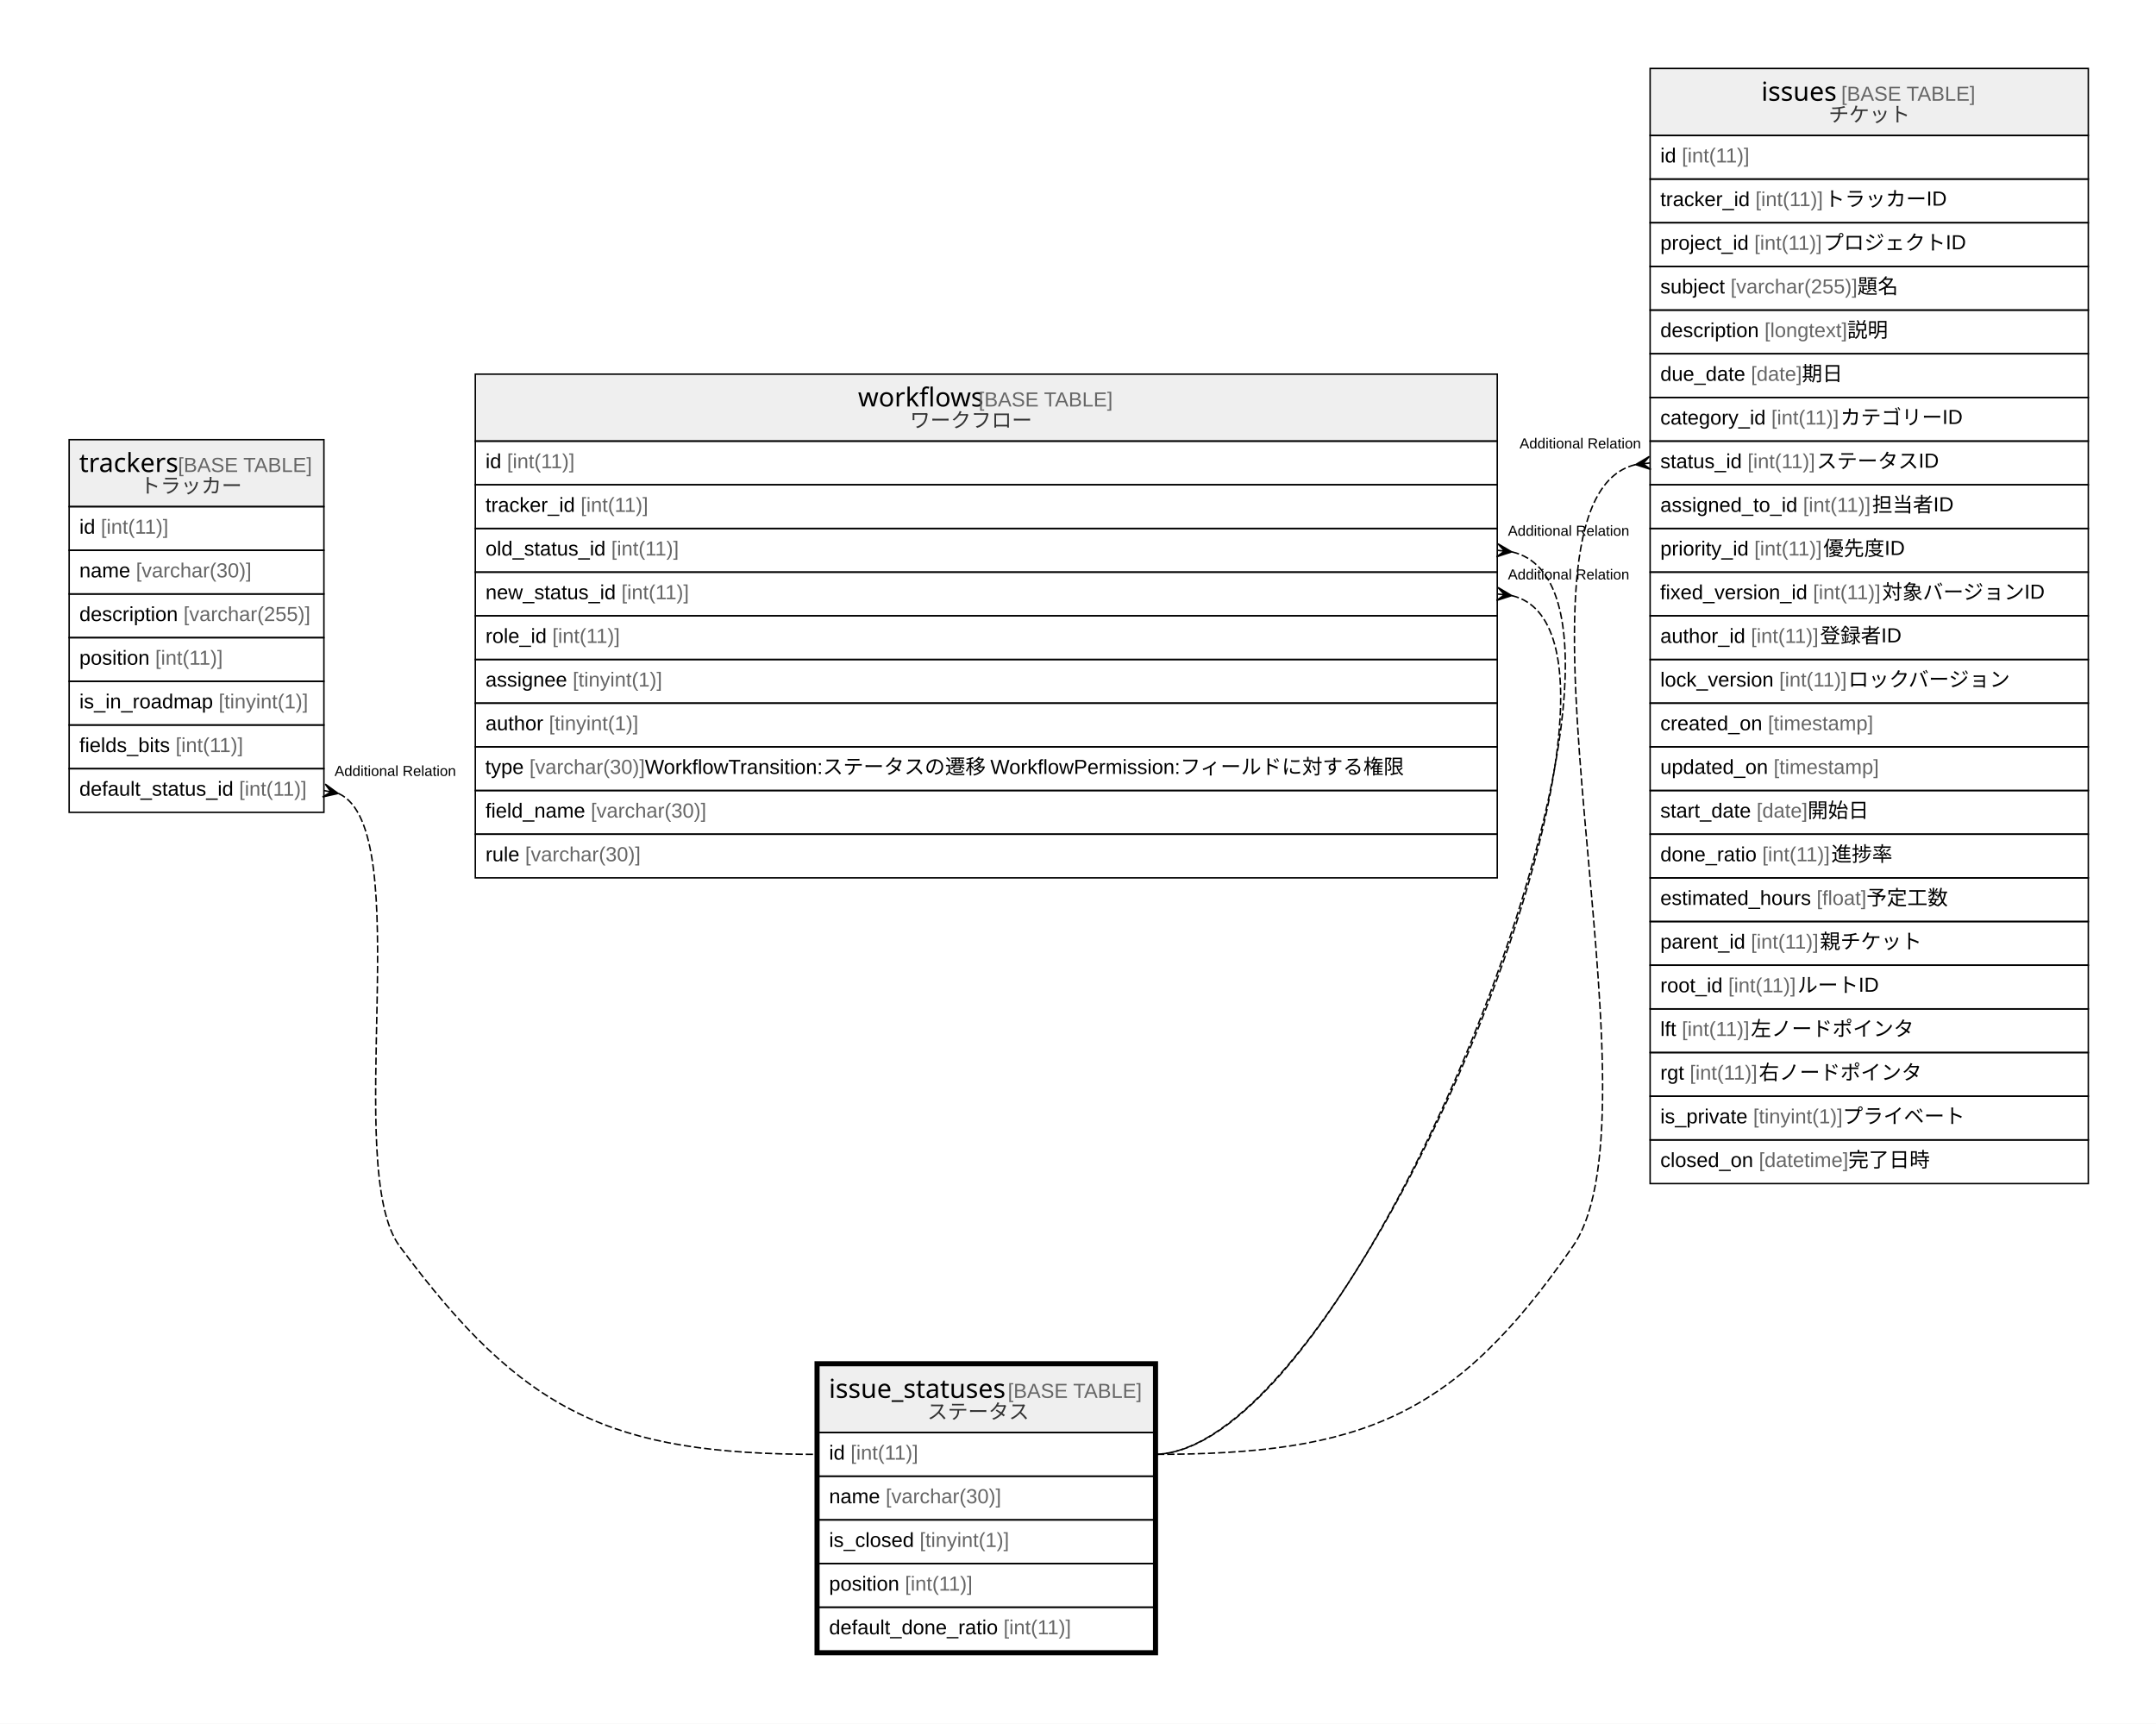
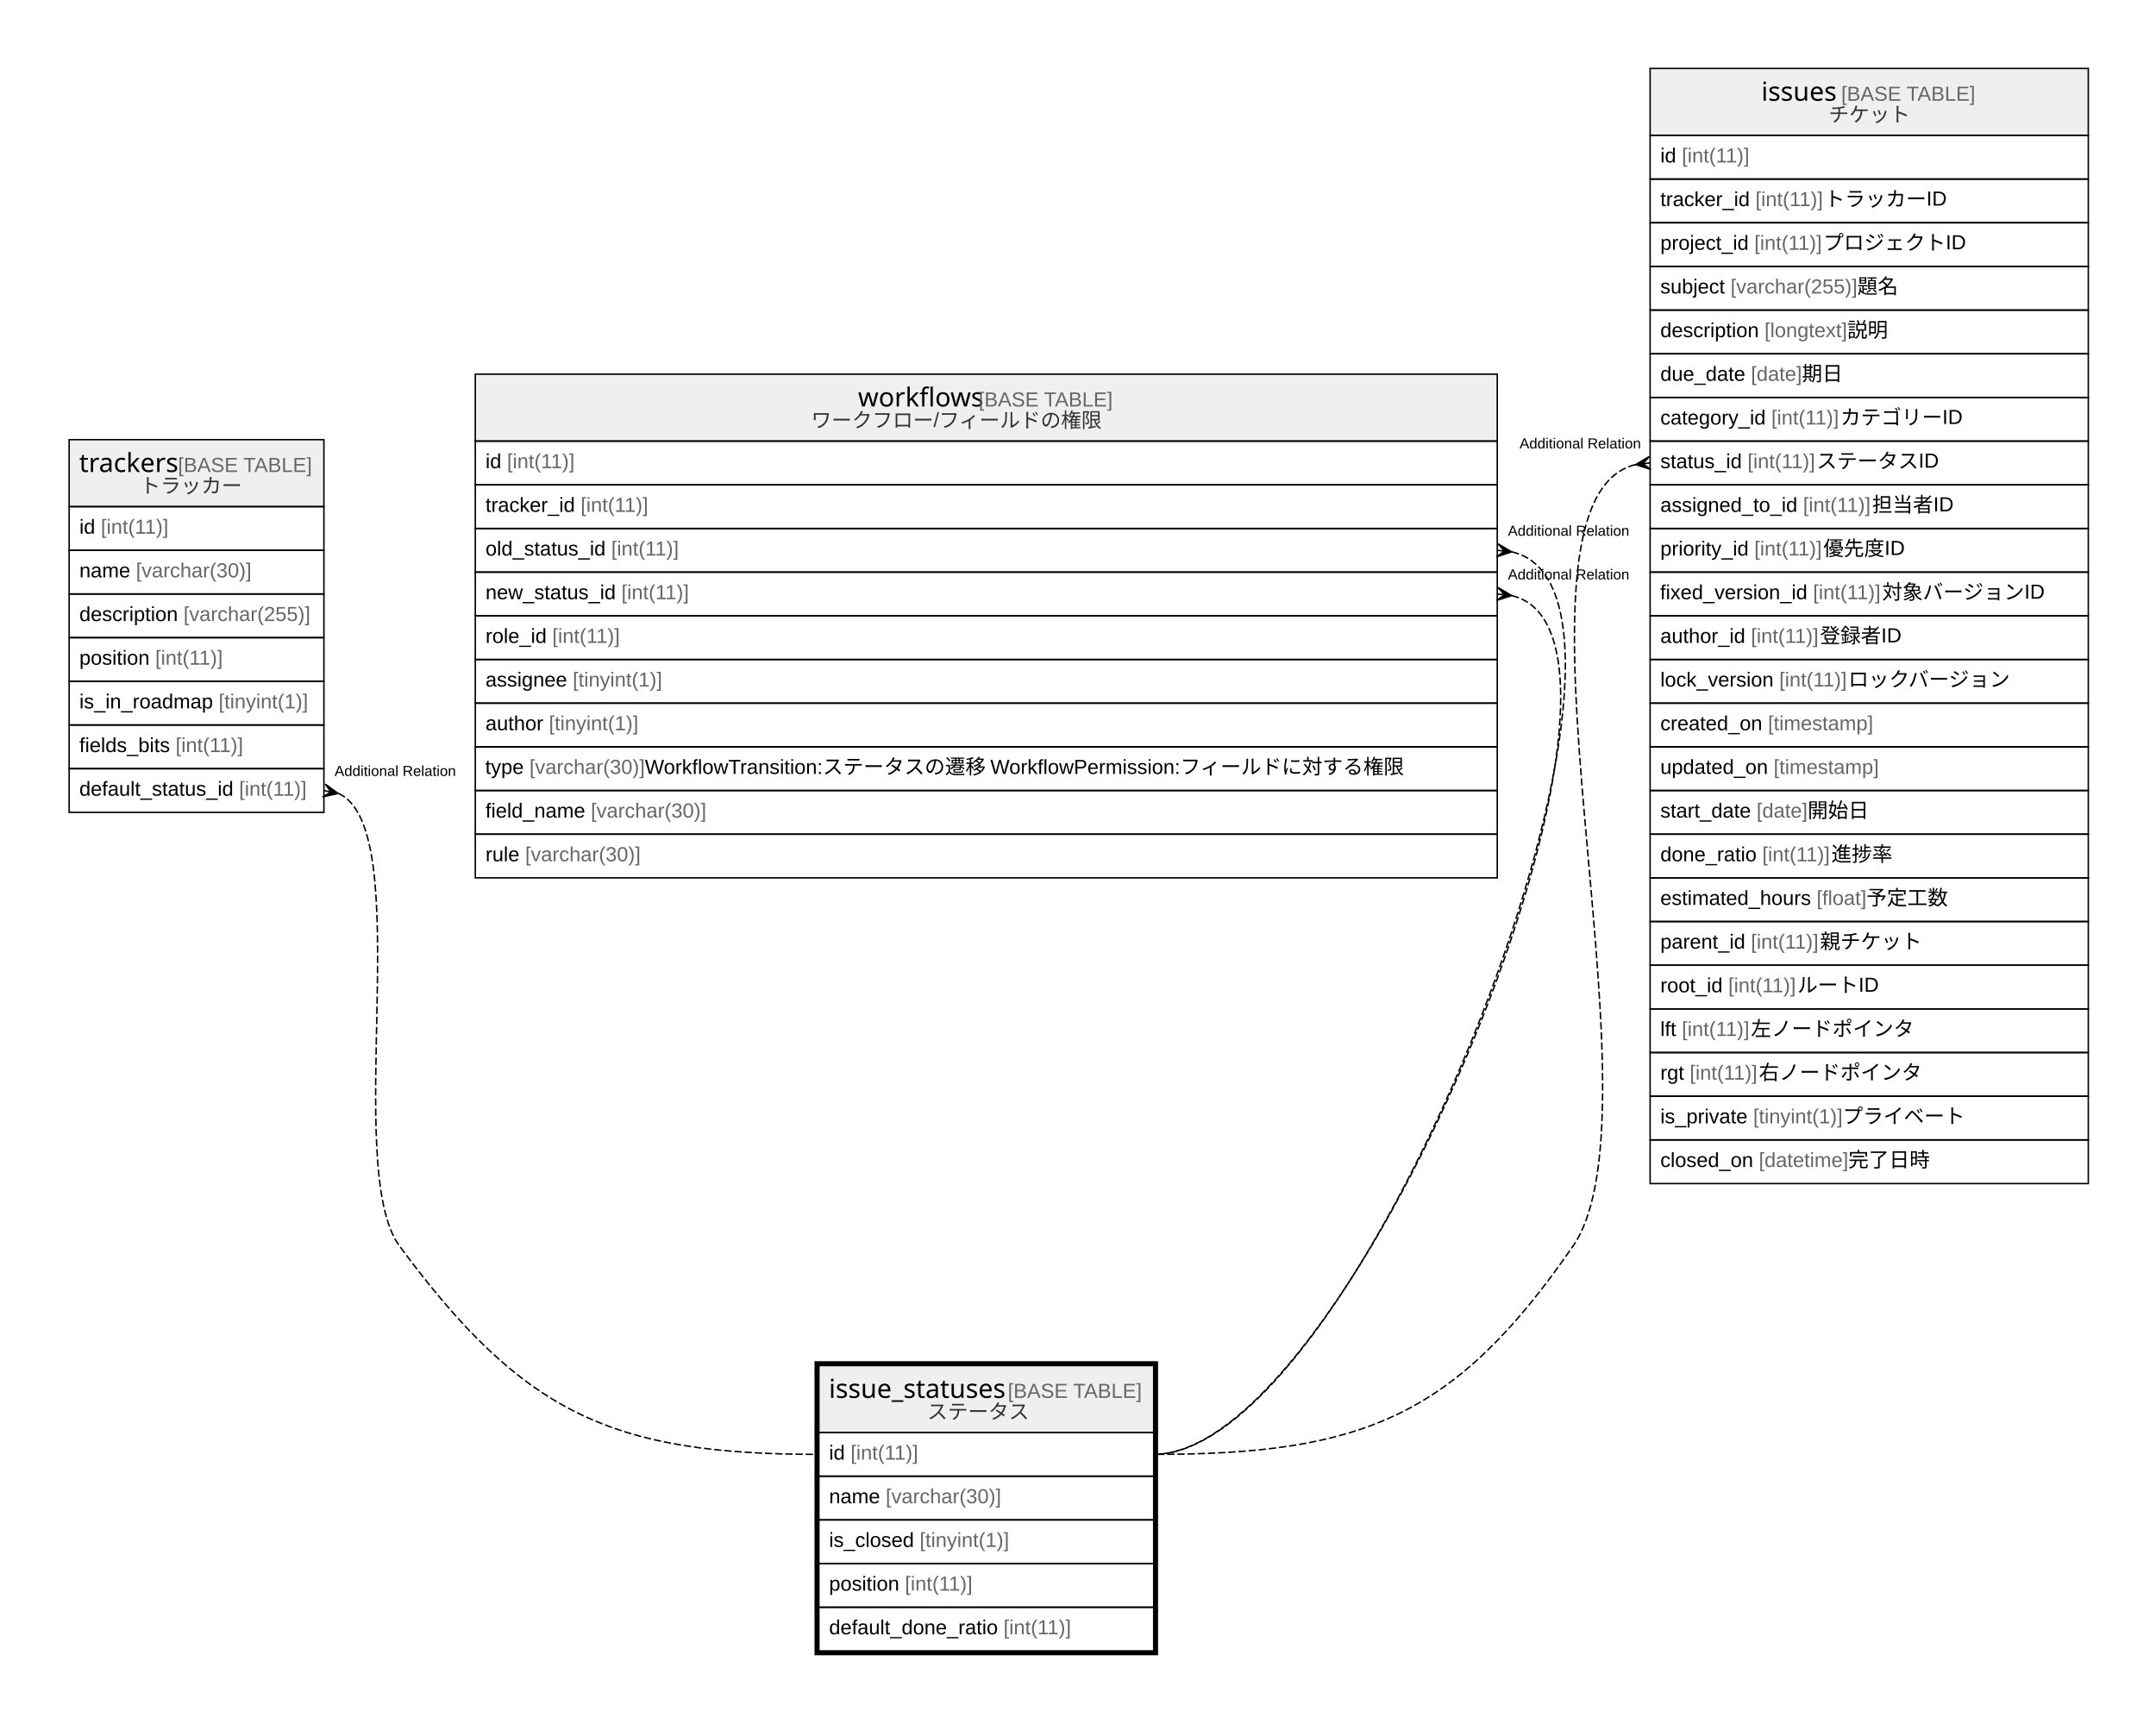
<svg xmlns="http://www.w3.org/2000/svg" width="1481pt" height="1184pt" viewBox="0.00 0.00 1481.00 1184.00">
  <g id="graph0" class="graph" transform="scale(1 1) rotate(0) translate(4 1180)">
    <polygon fill="#ffffff" stroke="transparent" points="-4,4 -4,-1180 1477,-1180 1477,4 -4,4" />
    <g id="node1" class="node">
      <polygon fill="#efefef" stroke="transparent" points="558.5,-196 558.5,-242 788.5,-242 788.5,-196 558.5,-196" />
      <polygon fill="none" stroke="#000000" points="558.5,-196 558.5,-242 788.5,-242 788.5,-196 558.5,-196" />
      <text text-anchor="start" x="565.355" y="-219.8" font-family="Arial Bold" font-size="18.00" fill="#000000">issue_statuses</text>
      <text text-anchor="start" x="684.391" y="-219.8" font-family="Arial" font-size="14.00" fill="#000000"> </text>
      <text text-anchor="start" x="688.282" y="-219.8" font-family="Arial" font-size="14.00" fill="#666666">[BASE TABLE]</text>
      <text text-anchor="start" x="632.945" y="-205.4" font-family="Arial" font-size="14.00" fill="#333333">ステータス</text>
      <polygon fill="none" stroke="#000000" points="558.5,-166 558.5,-196 788.5,-196 788.5,-166 558.5,-166" />
      <text text-anchor="start" x="565.5" y="-177.4" font-family="Arial" font-size="14.00" fill="#000000">id </text>
      <text text-anchor="start" x="580.28" y="-177.4" font-family="Arial" font-size="14.00" fill="#666666">[int(11)]</text>
      <polygon fill="none" stroke="#000000" points="558.5,-136 558.5,-166 788.5,-166 788.5,-136 558.5,-136" />
      <text text-anchor="start" x="565.5" y="-147.4" font-family="Arial" font-size="14.00" fill="#000000">name </text>
      <text text-anchor="start" x="604.399" y="-147.4" font-family="Arial" font-size="14.00" fill="#666666">[varchar(30)]</text>
      <polygon fill="none" stroke="#000000" points="558.5,-106 558.5,-136 788.5,-136 788.5,-106 558.5,-106" />
      <text text-anchor="start" x="565.5" y="-117.4" font-family="Arial" font-size="14.00" fill="#000000">is_closed </text>
      <text text-anchor="start" x="627.734" y="-117.4" font-family="Arial" font-size="14.00" fill="#666666">[tinyint(1)]</text>
      <polygon fill="none" stroke="#000000" points="558.5,-76 558.5,-106 788.5,-106 788.5,-76 558.5,-76" />
      <text text-anchor="start" x="565.5" y="-87.4" font-family="Arial" font-size="14.00" fill="#000000">position </text>
      <text text-anchor="start" x="617.625" y="-87.4" font-family="Arial" font-size="14.00" fill="#666666">[int(11)]</text>
      <polygon fill="none" stroke="#000000" points="558.5,-46 558.5,-76 788.5,-76 788.5,-46 558.5,-46" />
      <text text-anchor="start" x="565.5" y="-57.4" font-family="Arial" font-size="14.00" fill="#000000">default_done_ratio </text>
      <text text-anchor="start" x="685.327" y="-57.4" font-family="Arial" font-size="14.00" fill="#666666">[int(11)]</text>
      <polygon fill="none" stroke="#000000" stroke-width="3" points="557,-44.5 557,-243.5 790,-243.5 790,-44.5 557,-44.5" />
    </g>
    <g id="node2" class="node">
      <polygon fill="#efefef" stroke="transparent" points="43.5,-832 43.5,-878 218.5,-878 218.5,-832 43.5,-832" />
      <polygon fill="none" stroke="#000000" points="43.5,-832 43.5,-878 218.5,-878 218.5,-832 43.5,-832" />
      <text text-anchor="start" x="50.374" y="-855.8" font-family="Arial Bold" font-size="18.00" fill="#000000">trackers</text>
      <text text-anchor="start" x="114.373" y="-855.8" font-family="Arial" font-size="14.00" fill="#000000"> </text>
      <text text-anchor="start" x="118.263" y="-855.8" font-family="Arial" font-size="14.00" fill="#666666">[BASE TABLE]</text>
      <text text-anchor="start" x="92.209" y="-841.4" font-family="Arial" font-size="14.00" fill="#333333">トラッカー</text>
      <polygon fill="none" stroke="#000000" points="43.5,-802 43.5,-832 218.5,-832 218.5,-802 43.5,-802" />
      <text text-anchor="start" x="50.5" y="-813.4" font-family="Arial" font-size="14.00" fill="#000000">id </text>
      <text text-anchor="start" x="65.28" y="-813.4" font-family="Arial" font-size="14.00" fill="#666666">[int(11)]</text>
      <polygon fill="none" stroke="#000000" points="43.5,-772 43.5,-802 218.5,-802 218.5,-772 43.5,-772" />
      <text text-anchor="start" x="50.5" y="-783.4" font-family="Arial" font-size="14.00" fill="#000000">name </text>
      <text text-anchor="start" x="89.399" y="-783.4" font-family="Arial" font-size="14.00" fill="#666666">[varchar(30)]</text>
      <polygon fill="none" stroke="#000000" points="43.5,-742 43.5,-772 218.5,-772 218.5,-742 43.5,-742" />
      <text text-anchor="start" x="50.5" y="-753.4" font-family="Arial" font-size="14.00" fill="#000000">description </text>
      <text text-anchor="start" x="122.068" y="-753.4" font-family="Arial" font-size="14.00" fill="#666666">[varchar(255)]</text>
      <polygon fill="none" stroke="#000000" points="43.5,-712 43.5,-742 218.5,-742 218.5,-712 43.5,-712" />
      <text text-anchor="start" x="50.5" y="-723.4" font-family="Arial" font-size="14.00" fill="#000000">position </text>
      <text text-anchor="start" x="102.625" y="-723.4" font-family="Arial" font-size="14.00" fill="#666666">[int(11)]</text>
      <polygon fill="none" stroke="#000000" points="43.5,-682 43.5,-712 218.5,-712 218.5,-682 43.5,-682" />
      <text text-anchor="start" x="50.5" y="-693.4" font-family="Arial" font-size="14.00" fill="#000000">is_in_roadmap </text>
      <text text-anchor="start" x="146.186" y="-693.4" font-family="Arial" font-size="14.00" fill="#666666">[tinyint(1)]</text>
      <polygon fill="none" stroke="#000000" points="43.5,-652 43.5,-682 218.5,-682 218.5,-652 43.5,-652" />
      <text text-anchor="start" x="50.5" y="-663.4" font-family="Arial" font-size="14.00" fill="#000000">fields_bits </text>
      <text text-anchor="start" x="116.622" y="-663.4" font-family="Arial" font-size="14.00" fill="#666666">[int(11)]</text>
      <polygon fill="none" stroke="#000000" points="43.5,-622 43.5,-652 218.5,-652 218.5,-622 43.5,-622" />
      <text text-anchor="start" x="50.5" y="-633.4" font-family="Arial" font-size="14.00" fill="#000000">default_status_id </text>
      <text text-anchor="start" x="160.21" y="-633.4" font-family="Arial" font-size="14.00" fill="#666666">[int(11)]</text>
    </g>
    <g id="edge1" class="edge">
      <path fill="none" stroke="#000000" stroke-dasharray="5,2" d="M228.596,-634.928C282.917,-610.52 230.759,-377.681 270.5,-324 355.533,-209.141 415.59,-181 558.5,-181" />
      <polygon fill="#000000" stroke="#000000" points="228.296,-634.99 217.595,-632.592 223.398,-635.995 218.5,-637 218.5,-637 218.5,-637 223.398,-635.995 219.405,-641.408 228.296,-634.99 228.296,-634.99" />
      <text text-anchor="start" x="225.825" y="-647" font-family="Arial" font-size="10.00" fill="#000000">Additional Relation</text>
    </g>
    <g id="node3" class="node">
      <polygon fill="#efefef" stroke="transparent" points="322.5,-877 322.5,-923 1024.5,-923 1024.5,-877 322.5,-877" />
      <polygon fill="none" stroke="#000000" points="322.5,-877 322.5,-923 1024.5,-923 1024.5,-877 322.5,-877" />
      <text text-anchor="start" x="585.378" y="-900.8" font-family="Arial Bold" font-size="18.00" fill="#000000">workflows</text>
      <text text-anchor="start" x="664.368" y="-900.8" font-family="Arial" font-size="14.00" fill="#000000"> </text>
      <text text-anchor="start" x="668.258" y="-900.8" font-family="Arial" font-size="14.00" fill="#666666">[BASE TABLE]</text>
-       <text text-anchor="start" x="621.017" y="-886.4" font-family="Arial" font-size="14.00" fill="#333333">ワークフロー</text>
+       <text text-anchor="start" x="553.182" y="-886.4" font-family="Arial" font-size="14.00" fill="#333333">ワークフロー/フィールドの権限</text>
      <polygon fill="none" stroke="#000000" points="322.5,-847 322.5,-877 1024.5,-877 1024.5,-847 322.5,-847" />
      <text text-anchor="start" x="329.5" y="-858.4" font-family="Arial" font-size="14.00" fill="#000000">id </text>
      <text text-anchor="start" x="344.28" y="-858.4" font-family="Arial" font-size="14.00" fill="#666666">[int(11)]</text>
      <polygon fill="none" stroke="#000000" points="322.5,-817 322.5,-847 1024.5,-847 1024.5,-817 322.5,-817" />
      <text text-anchor="start" x="329.5" y="-828.4" font-family="Arial" font-size="14.00" fill="#000000">tracker_id </text>
      <text text-anchor="start" x="394.839" y="-828.4" font-family="Arial" font-size="14.00" fill="#666666">[int(11)]</text>
      <polygon fill="none" stroke="#000000" points="322.5,-787 322.5,-817 1024.5,-817 1024.5,-787 322.5,-787" />
      <text text-anchor="start" x="329.5" y="-798.4" font-family="Arial" font-size="14.00" fill="#000000">old_status_id </text>
      <text text-anchor="start" x="415.863" y="-798.4" font-family="Arial" font-size="14.00" fill="#666666">[int(11)]</text>
      <polygon fill="none" stroke="#000000" points="322.5,-757 322.5,-787 1024.5,-787 1024.5,-757 322.5,-757" />
      <text text-anchor="start" x="329.5" y="-768.4" font-family="Arial" font-size="14.00" fill="#000000">new_status_id </text>
      <text text-anchor="start" x="422.863" y="-768.4" font-family="Arial" font-size="14.00" fill="#666666">[int(11)]</text>
      <polygon fill="none" stroke="#000000" points="322.5,-727 322.5,-757 1024.5,-757 1024.5,-727 322.5,-727" />
      <text text-anchor="start" x="329.5" y="-738.4" font-family="Arial" font-size="14.00" fill="#000000">role_id </text>
      <text text-anchor="start" x="375.395" y="-738.4" font-family="Arial" font-size="14.00" fill="#666666">[int(11)]</text>
      <polygon fill="none" stroke="#000000" points="322.5,-697 322.5,-727 1024.5,-727 1024.5,-697 322.5,-697" />
      <text text-anchor="start" x="329.5" y="-708.4" font-family="Arial" font-size="14.00" fill="#000000">assignee </text>
      <text text-anchor="start" x="389.41" y="-708.4" font-family="Arial" font-size="14.00" fill="#666666">[tinyint(1)]</text>
      <polygon fill="none" stroke="#000000" points="322.5,-667 322.5,-697 1024.5,-697 1024.5,-667 322.5,-667" />
      <text text-anchor="start" x="329.5" y="-678.4" font-family="Arial" font-size="14.00" fill="#000000">author </text>
      <text text-anchor="start" x="373.072" y="-678.4" font-family="Arial" font-size="14.00" fill="#666666">[tinyint(1)]</text>
      <polygon fill="none" stroke="#000000" points="322.5,-637 322.5,-667 1024.5,-667 1024.5,-637 322.5,-637" />
      <text text-anchor="start" x="329.32" y="-648.4" font-family="Arial" font-size="14.00" fill="#000000">type </text>
      <text text-anchor="start" x="359.667" y="-648.4" font-family="Arial" font-size="14.00" fill="#666666">[varchar(30)]</text>
      <text text-anchor="start" x="439.003" y="-648.4" font-family="Arial" font-size="14.00" fill="#000000"> WorkflowTransition:ステータスの遷移 WorkflowPermission:フィールドに対する権限  </text>
      <polygon fill="none" stroke="#000000" points="322.5,-607 322.5,-637 1024.5,-637 1024.5,-607 322.5,-607" />
      <text text-anchor="start" x="329.5" y="-618.4" font-family="Arial" font-size="14.00" fill="#000000">field_name </text>
      <text text-anchor="start" x="401.851" y="-618.4" font-family="Arial" font-size="14.00" fill="#666666">[varchar(30)]</text>
      <polygon fill="none" stroke="#000000" points="322.5,-577 322.5,-607 1024.5,-607 1024.5,-577 322.5,-577" />
      <text text-anchor="start" x="329.5" y="-588.4" font-family="Arial" font-size="14.00" fill="#000000">rule </text>
      <text text-anchor="start" x="356.723" y="-588.4" font-family="Arial" font-size="14.00" fill="#666666">[varchar(30)]</text>
    </g>
    <g id="edge2" class="edge">
      <path fill="none" stroke="#000000" stroke-dasharray="5,2" d="M1034.634,-800.908C1160.659,-772.048 932.525,-181 788.5,-181" />
      <polygon fill="#000000" stroke="#000000" points="1034.442,-800.928 1024.018,-797.526 1029.471,-801.464 1024.5,-802 1024.5,-802 1024.5,-802 1029.471,-801.464 1024.982,-806.474 1034.442,-800.928 1034.442,-800.928" />
      <text text-anchor="start" x="1031.824" y="-812" font-family="Arial" font-size="10.00" fill="#000000">Additional Relation</text>
    </g>
    <g id="edge3" class="edge">
      <path fill="none" stroke="#000000" stroke-dasharray="5,2" d="M1034.55,-770.876C1153.994,-742.369 926.327,-181 788.5,-181" />
      <polygon fill="#000000" stroke="#000000" points="1034.438,-770.889 1024,-767.528 1029.469,-771.444 1024.5,-772 1024.5,-772 1024.5,-772 1029.469,-771.444 1025,-776.472 1034.438,-770.889 1034.438,-770.889" />
      <text text-anchor="start" x="1031.824" y="-782" font-family="Arial" font-size="10.00" fill="#000000">Additional Relation</text>
    </g>
    <g id="node4" class="node">
      <polygon fill="#efefef" stroke="transparent" points="1129.5,-1087 1129.5,-1133 1430.5,-1133 1430.5,-1087 1129.5,-1087" />
      <polygon fill="none" stroke="#000000" points="1129.5,-1087 1129.5,-1133 1430.5,-1133 1430.5,-1087 1129.5,-1087" />
      <text text-anchor="start" x="1205.87" y="-1110.8" font-family="Arial Bold" font-size="18.00" fill="#000000">issues</text>
      <text text-anchor="start" x="1256.876" y="-1110.8" font-family="Arial" font-size="14.00" fill="#000000"> </text>
      <text text-anchor="start" x="1260.767" y="-1110.8" font-family="Arial" font-size="14.00" fill="#666666">[BASE TABLE]</text>
      <text text-anchor="start" x="1252.134" y="-1096.4" font-family="Arial" font-size="14.00" fill="#333333">チケット</text>
      <polygon fill="none" stroke="#000000" points="1129.5,-1057 1129.5,-1087 1430.5,-1087 1430.5,-1057 1129.5,-1057" />
      <text text-anchor="start" x="1136.5" y="-1068.4" font-family="Arial" font-size="14.00" fill="#000000">id </text>
      <text text-anchor="start" x="1151.28" y="-1068.4" font-family="Arial" font-size="14.00" fill="#666666">[int(11)]</text>
      <polygon fill="none" stroke="#000000" points="1129.5,-1027 1129.5,-1057 1430.5,-1057 1430.5,-1027 1129.5,-1027" />
      <text text-anchor="start" x="1136.5" y="-1038.4" font-family="Arial" font-size="14.00" fill="#000000">tracker_id </text>
      <text text-anchor="start" x="1201.839" y="-1038.4" font-family="Arial" font-size="14.00" fill="#666666">[int(11)]</text>
      <text text-anchor="start" x="1249.287" y="-1038.4" font-family="Arial" font-size="14.00" fill="#000000"> トラッカーID</text>
      <polygon fill="none" stroke="#000000" points="1129.5,-997 1129.5,-1027 1430.5,-1027 1430.5,-997 1129.5,-997" />
      <text text-anchor="start" x="1136.5" y="-1008.4" font-family="Arial" font-size="14.00" fill="#000000">project_id </text>
      <text text-anchor="start" x="1201.068" y="-1008.4" font-family="Arial" font-size="14.00" fill="#666666">[int(11)]</text>
      <text text-anchor="start" x="1248.515" y="-1008.4" font-family="Arial" font-size="14.00" fill="#000000"> プロジェクトID</text>
      <polygon fill="none" stroke="#000000" points="1129.5,-967 1129.5,-997 1430.5,-997 1430.5,-967 1129.5,-967" />
      <text text-anchor="start" x="1136.5" y="-978.4" font-family="Arial" font-size="14.00" fill="#000000">subject </text>
      <text text-anchor="start" x="1184.736" y="-978.4" font-family="Arial" font-size="14.00" fill="#666666">[varchar(255)]</text>
      <text text-anchor="start" x="1271.855" y="-978.4" font-family="Arial" font-size="14.00" fill="#000000"> 題名</text>
      <polygon fill="none" stroke="#000000" points="1129.5,-937 1129.5,-967 1430.5,-967 1430.5,-937 1129.5,-937" />
      <text text-anchor="start" x="1136.5" y="-948.4" font-family="Arial" font-size="14.00" fill="#000000">description </text>
      <text text-anchor="start" x="1208.068" y="-948.4" font-family="Arial" font-size="14.00" fill="#666666">[longtext]</text>
      <text text-anchor="start" x="1264.867" y="-948.4" font-family="Arial" font-size="14.00" fill="#000000"> 説明</text>
      <polygon fill="none" stroke="#000000" points="1129.5,-907 1129.5,-937 1430.5,-937 1430.5,-907 1129.5,-907" />
      <text text-anchor="start" x="1136.5" y="-918.4" font-family="Arial" font-size="14.00" fill="#000000">due_date </text>
      <text text-anchor="start" x="1198.759" y="-918.4" font-family="Arial" font-size="14.00" fill="#666666">[date]</text>
      <text text-anchor="start" x="1233.779" y="-918.4" font-family="Arial" font-size="14.00" fill="#000000"> 期日</text>
      <polygon fill="none" stroke="#000000" points="1129.5,-877 1129.5,-907 1430.5,-907 1430.5,-877 1129.5,-877" />
      <text text-anchor="start" x="1136.5" y="-888.4" font-family="Arial" font-size="14.00" fill="#000000">category_id </text>
      <text text-anchor="start" x="1212.744" y="-888.4" font-family="Arial" font-size="14.00" fill="#666666">[int(11)]</text>
      <text text-anchor="start" x="1260.191" y="-888.4" font-family="Arial" font-size="14.00" fill="#000000"> カテゴリーID</text>
      <polygon fill="none" stroke="#000000" points="1129.5,-847 1129.5,-877 1430.5,-877 1430.5,-847 1129.5,-847" />
      <text text-anchor="start" x="1136.5" y="-858.4" font-family="Arial" font-size="14.00" fill="#000000">status_id </text>
      <text text-anchor="start" x="1196.409" y="-858.4" font-family="Arial" font-size="14.00" fill="#666666">[int(11)]</text>
      <text text-anchor="start" x="1243.856" y="-858.4" font-family="Arial" font-size="14.00" fill="#000000"> ステータスID</text>
      <polygon fill="none" stroke="#000000" points="1129.5,-817 1129.5,-847 1430.5,-847 1430.5,-817 1129.5,-817" />
      <text text-anchor="start" x="1136.5" y="-828.4" font-family="Arial" font-size="14.00" fill="#000000">assigned_to_id </text>
      <text text-anchor="start" x="1234.538" y="-828.4" font-family="Arial" font-size="14.00" fill="#666666">[int(11)]</text>
      <text text-anchor="start" x="1281.985" y="-828.4" font-family="Arial" font-size="14.00" fill="#000000"> 担当者ID</text>
      <polygon fill="none" stroke="#000000" points="1129.5,-787 1129.5,-817 1430.5,-817 1430.5,-787 1129.5,-787" />
      <text text-anchor="start" x="1136.5" y="-798.4" font-family="Arial" font-size="14.00" fill="#000000">priority_id </text>
      <text text-anchor="start" x="1201.053" y="-798.4" font-family="Arial" font-size="14.00" fill="#666666">[int(11)]</text>
      <text text-anchor="start" x="1248.5" y="-798.4" font-family="Arial" font-size="14.00" fill="#000000"> 優先度ID</text>
      <polygon fill="none" stroke="#000000" points="1129.5,-757 1129.5,-787 1430.5,-787 1430.5,-757 1129.5,-757" />
      <text text-anchor="start" x="1136.363" y="-768.4" font-family="Arial" font-size="14.00" fill="#000000">fixed_version_id </text>
      <text text-anchor="start" x="1241.386" y="-768.4" font-family="Arial" font-size="14.00" fill="#666666">[int(11)]</text>
      <text text-anchor="start" x="1288.833" y="-768.4" font-family="Arial" font-size="14.00" fill="#000000"> 対象バージョンID</text>
      <polygon fill="none" stroke="#000000" points="1129.5,-727 1129.5,-757 1430.5,-757 1430.5,-727 1129.5,-727" />
      <text text-anchor="start" x="1136.5" y="-738.4" font-family="Arial" font-size="14.00" fill="#000000">author_id </text>
      <text text-anchor="start" x="1198.744" y="-738.4" font-family="Arial" font-size="14.00" fill="#666666">[int(11)]</text>
      <text text-anchor="start" x="1246.191" y="-738.4" font-family="Arial" font-size="14.00" fill="#000000"> 登録者ID</text>
      <polygon fill="none" stroke="#000000" points="1129.5,-697 1129.5,-727 1430.5,-727 1430.5,-697 1129.5,-697" />
      <text text-anchor="start" x="1136.5" y="-708.4" font-family="Arial" font-size="14.00" fill="#000000">lock_version </text>
      <text text-anchor="start" x="1218.177" y="-708.4" font-family="Arial" font-size="14.00" fill="#666666">[int(11)]</text>
      <text text-anchor="start" x="1265.625" y="-708.4" font-family="Arial" font-size="14.00" fill="#000000"> ロックバージョン</text>
      <polygon fill="none" stroke="#000000" points="1129.5,-667 1129.5,-697 1430.5,-697 1430.5,-667 1129.5,-667" />
      <text text-anchor="start" x="1136.5" y="-678.4" font-family="Arial" font-size="14.00" fill="#000000">created_on </text>
      <text text-anchor="start" x="1210.42" y="-678.4" font-family="Arial" font-size="14.00" fill="#666666">[timestamp]</text>
      <polygon fill="none" stroke="#000000" points="1129.5,-637 1129.5,-667 1430.5,-667 1430.5,-637 1129.5,-637" />
      <text text-anchor="start" x="1136.5" y="-648.4" font-family="Arial" font-size="14.00" fill="#000000">updated_on </text>
      <text text-anchor="start" x="1214.325" y="-648.4" font-family="Arial" font-size="14.00" fill="#666666">[timestamp]</text>
      <polygon fill="none" stroke="#000000" points="1129.5,-607 1129.5,-637 1430.5,-637 1430.5,-607 1129.5,-607" />
      <text text-anchor="start" x="1136.5" y="-618.4" font-family="Arial" font-size="14.00" fill="#000000">start_date </text>
      <text text-anchor="start" x="1202.636" y="-618.4" font-family="Arial" font-size="14.00" fill="#666666">[date]</text>
      <text text-anchor="start" x="1237.656" y="-618.4" font-family="Arial" font-size="14.00" fill="#000000"> 開始日</text>
      <polygon fill="none" stroke="#000000" points="1129.5,-577 1129.5,-607 1430.5,-607 1430.5,-577 1129.5,-577" />
      <text text-anchor="start" x="1136.5" y="-588.4" font-family="Arial" font-size="14.00" fill="#000000">done_ratio </text>
      <text text-anchor="start" x="1206.527" y="-588.4" font-family="Arial" font-size="14.00" fill="#666666">[int(11)]</text>
      <text text-anchor="start" x="1253.974" y="-588.4" font-family="Arial" font-size="14.00" fill="#000000"> 進捗率</text>
      <polygon fill="none" stroke="#000000" points="1129.5,-547 1129.5,-577 1430.5,-577 1430.5,-547 1129.5,-547" />
      <text text-anchor="start" x="1136.5" y="-558.4" font-family="Arial" font-size="14.00" fill="#000000">estimated_hours </text>
      <text text-anchor="start" x="1243.86" y="-558.4" font-family="Arial" font-size="14.00" fill="#666666">[float]</text>
      <text text-anchor="start" x="1278.095" y="-558.4" font-family="Arial" font-size="14.00" fill="#000000"> 予定工数</text>
      <polygon fill="none" stroke="#000000" points="1129.5,-517 1129.5,-547 1430.5,-547 1430.5,-517 1129.5,-517" />
      <text text-anchor="start" x="1136.5" y="-528.4" font-family="Arial" font-size="14.00" fill="#000000">parent_id </text>
      <text text-anchor="start" x="1198.744" y="-528.4" font-family="Arial" font-size="14.00" fill="#666666">[int(11)]</text>
      <text text-anchor="start" x="1246.191" y="-528.4" font-family="Arial" font-size="14.00" fill="#000000"> 親チケット</text>
      <polygon fill="none" stroke="#000000" points="1129.5,-487 1129.5,-517 1430.5,-517 1430.5,-487 1129.5,-487" />
      <text text-anchor="start" x="1136.5" y="-498.4" font-family="Arial" font-size="14.00" fill="#000000">root_id </text>
      <text text-anchor="start" x="1183.179" y="-498.4" font-family="Arial" font-size="14.00" fill="#666666">[int(11)]</text>
      <text text-anchor="start" x="1230.626" y="-498.4" font-family="Arial" font-size="14.00" fill="#000000"> ルートID</text>
      <polygon fill="none" stroke="#000000" points="1129.5,-457 1129.5,-487 1430.5,-487 1430.5,-457 1129.5,-457" />
      <text text-anchor="start" x="1136.5" y="-468.4" font-family="Arial" font-size="14.00" fill="#000000">lft </text>
      <text text-anchor="start" x="1151.278" y="-468.4" font-family="Arial" font-size="14.00" fill="#666666">[int(11)]</text>
      <text text-anchor="start" x="1198.726" y="-468.4" font-family="Arial" font-size="14.00" fill="#000000"> 左ノードポインタ</text>
      <polygon fill="none" stroke="#000000" points="1129.5,-427 1129.5,-457 1430.5,-457 1430.5,-427 1129.5,-427" />
      <text text-anchor="start" x="1136.5" y="-438.4" font-family="Arial" font-size="14.00" fill="#000000">rgt </text>
      <text text-anchor="start" x="1156.724" y="-438.4" font-family="Arial" font-size="14.00" fill="#666666">[int(11)]</text>
      <text text-anchor="start" x="1204.172" y="-438.4" font-family="Arial" font-size="14.00" fill="#000000"> 右ノードポインタ</text>
      <polygon fill="none" stroke="#000000" points="1129.5,-397 1129.5,-427 1430.5,-427 1430.5,-397 1129.5,-397" />
      <text text-anchor="start" x="1136.5" y="-408.4" font-family="Arial" font-size="14.00" fill="#000000">is_private </text>
      <text text-anchor="start" x="1200.285" y="-408.4" font-family="Arial" font-size="14.00" fill="#666666">[tinyint(1)]</text>
      <text text-anchor="start" x="1261.73" y="-408.4" font-family="Arial" font-size="14.00" fill="#000000"> プライベート</text>
      <polygon fill="none" stroke="#000000" points="1129.5,-367 1129.5,-397 1430.5,-397 1430.5,-367 1129.5,-367" />
      <text text-anchor="start" x="1136.5" y="-378.4" font-family="Arial" font-size="14.00" fill="#000000">closed_on </text>
      <text text-anchor="start" x="1204.193" y="-378.4" font-family="Arial" font-size="14.00" fill="#666666">[datetime]</text>
      <text text-anchor="start" x="1265.653" y="-378.4" font-family="Arial" font-size="14.00" fill="#000000"> 完了日時</text>
    </g>
    <g id="edge4" class="edge">
      <path fill="none" stroke="#000000" stroke-dasharray="5,2" d="M1119.279,-860.814C1017.375,-835.724 1142.669,-419.881 1076.5,-324 995.328,-206.38 931.41,-181 788.5,-181" />
      <polygon fill="#000000" stroke="#000000" points="1119.567,-860.847 1128.981,-866.47 1124.533,-861.424 1129.5,-862 1129.5,-862 1129.5,-862 1124.533,-861.424 1130.019,-857.53 1119.567,-860.847 1119.567,-860.847" />
      <text text-anchor="start" x="1039.824" y="-872" font-family="Arial" font-size="10.00" fill="#000000">Additional Relation</text>
    </g>
  </g>
</svg>
